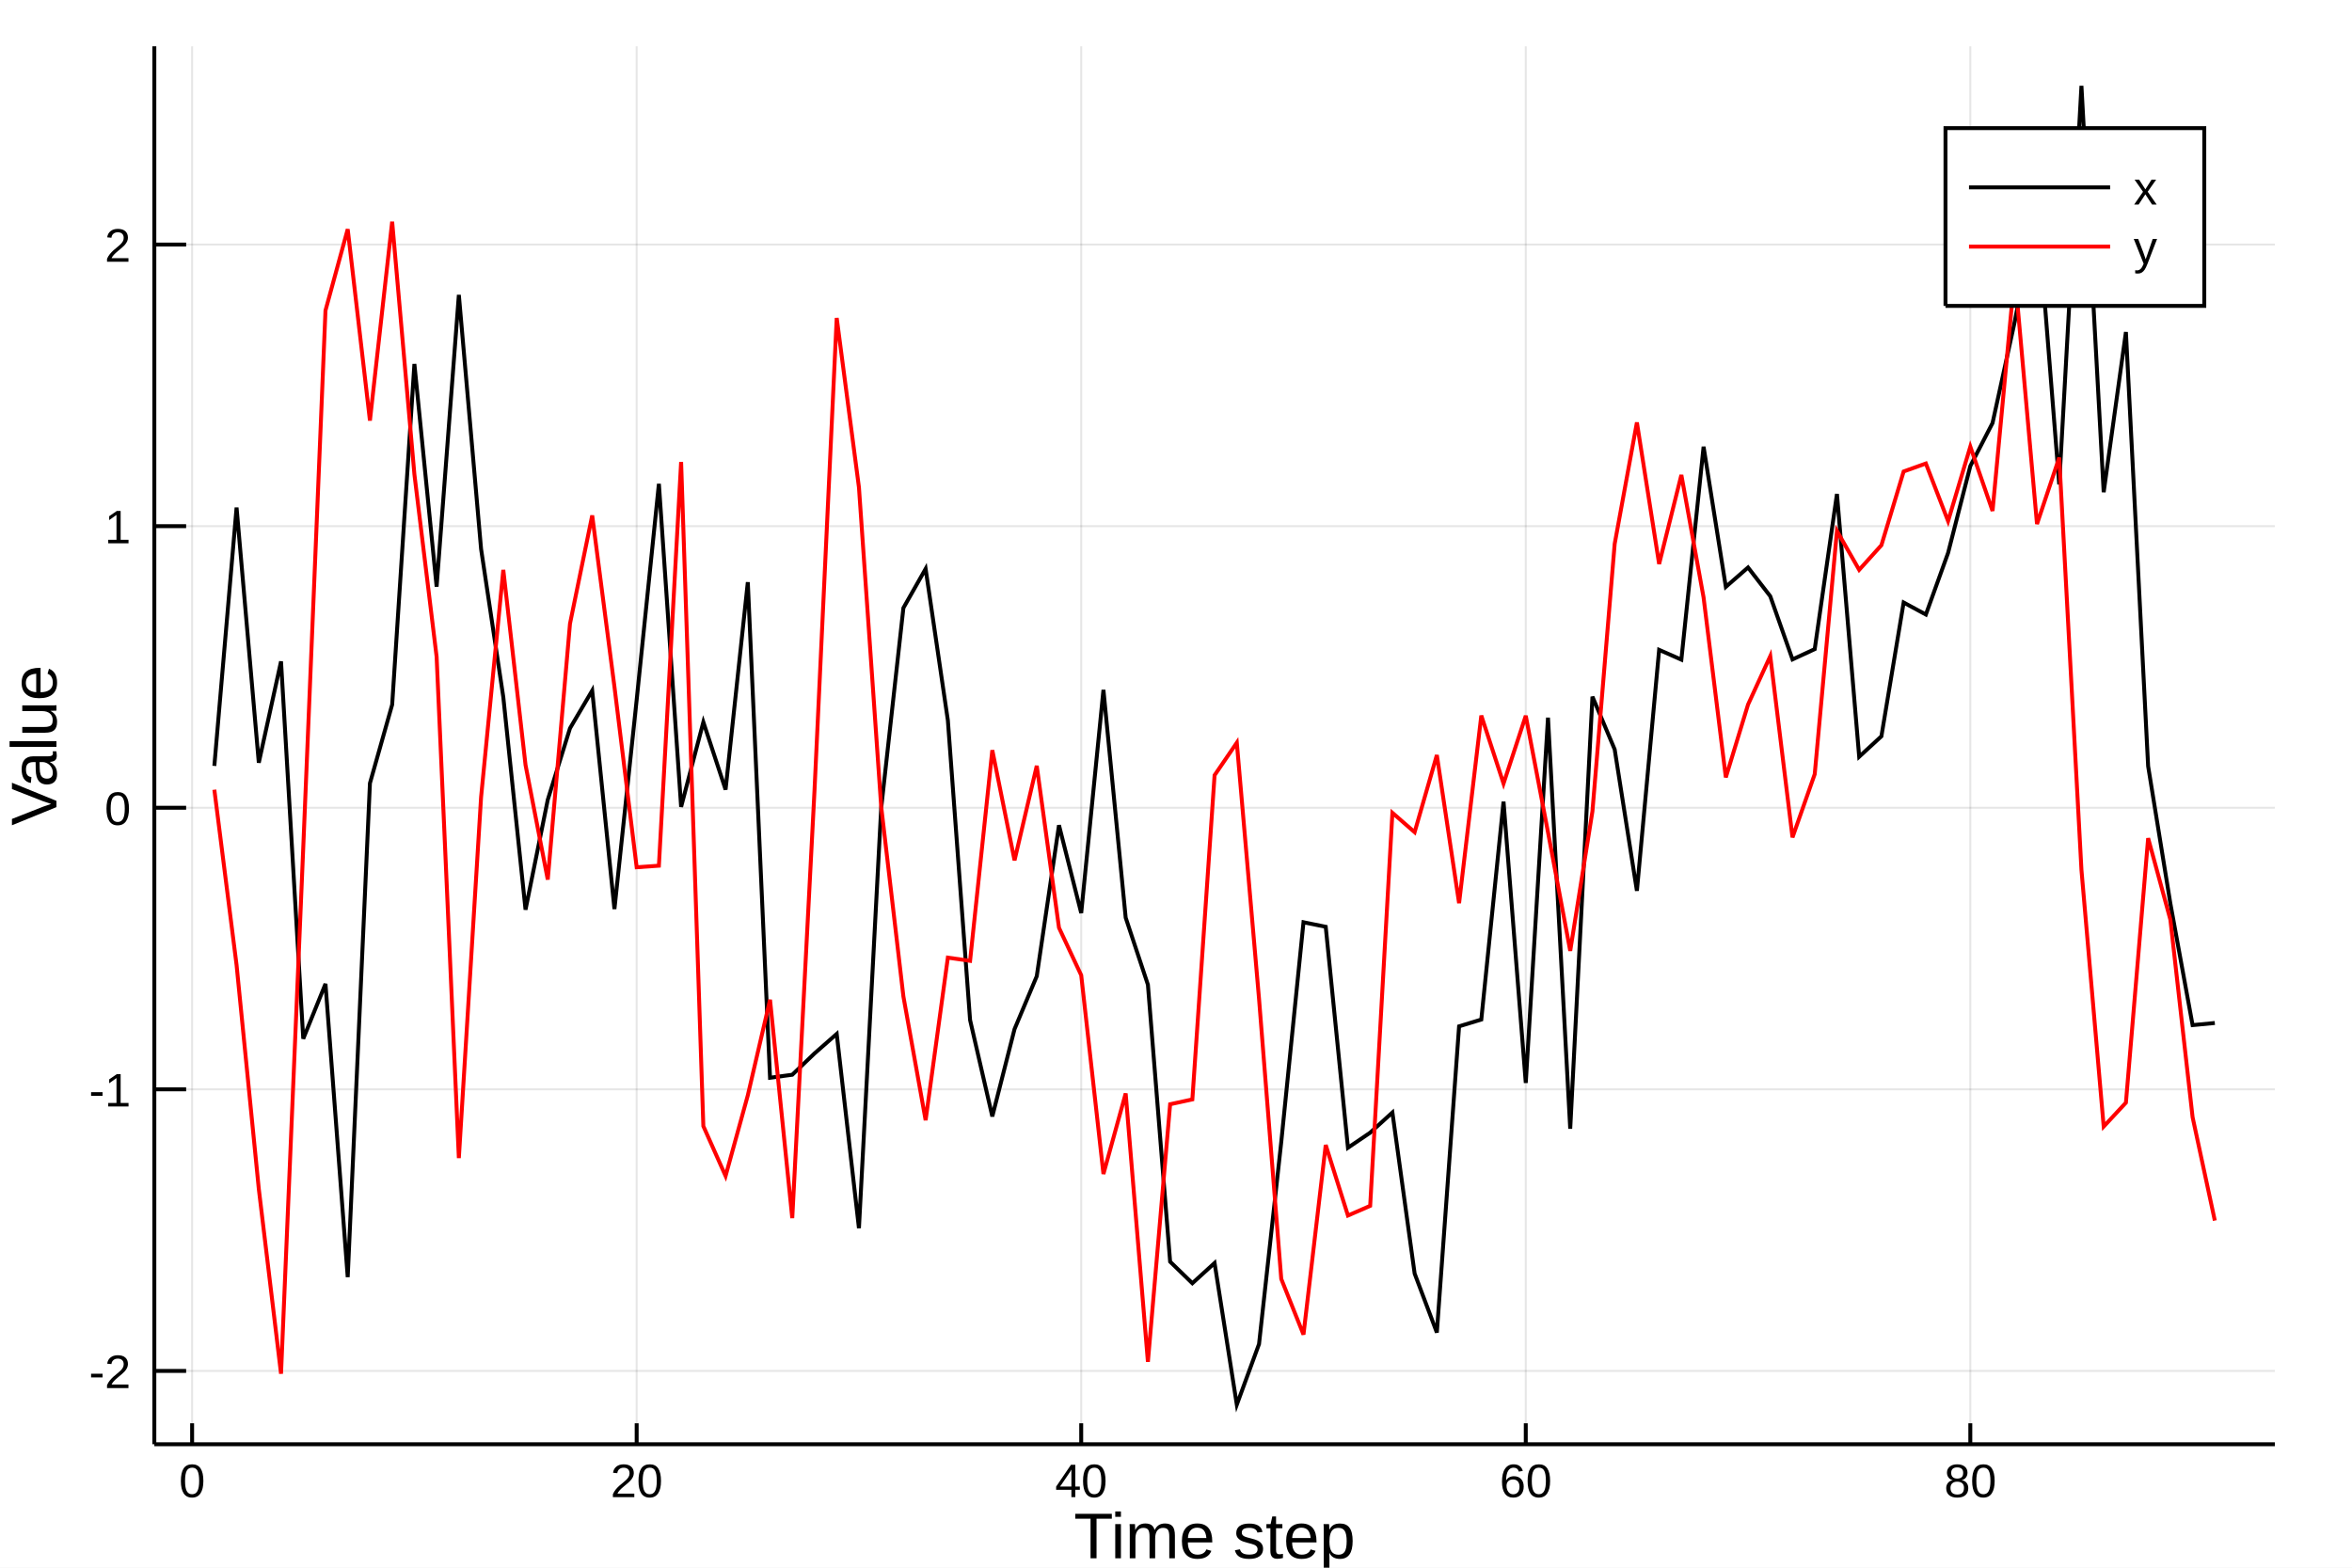
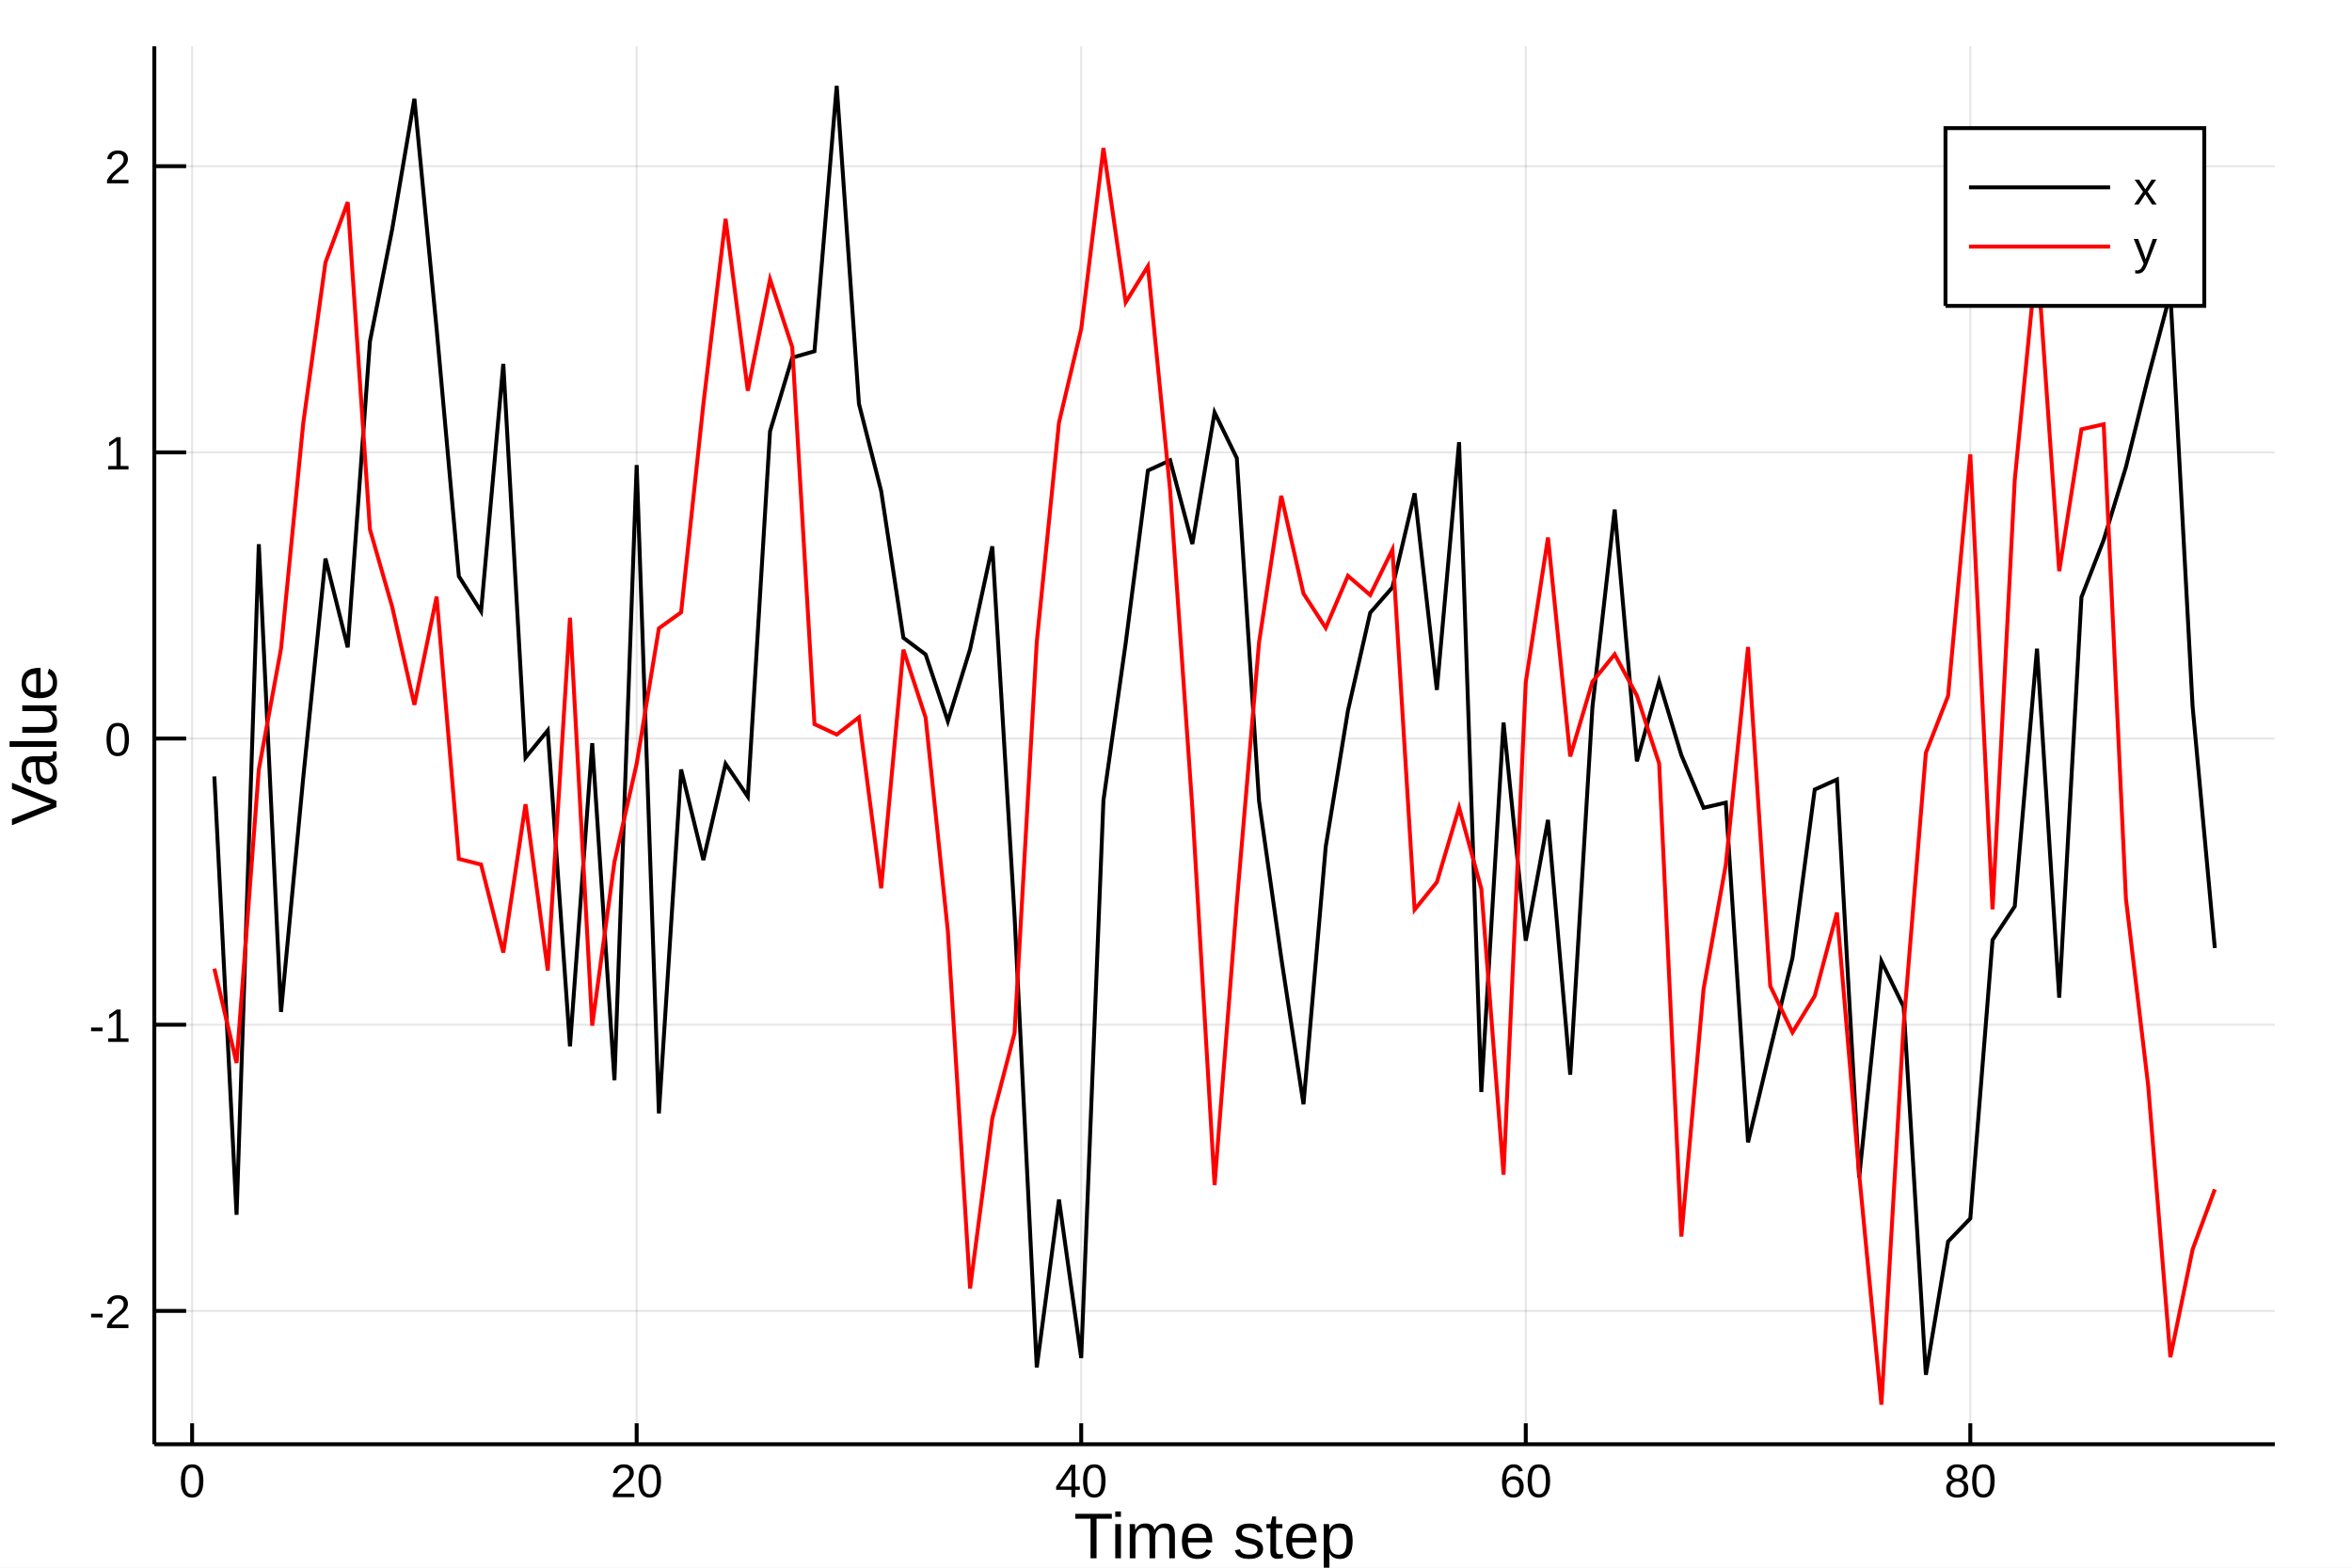
<svg xmlns="http://www.w3.org/2000/svg" width="600" height="400" viewBox="0 0 2400 1600">
  <defs>
-     <clipPath id="clip0000">
+     <clipPath id="clip9800">
      <rect x="0" y="0" width="2000" height="2000" />
    </clipPath>
  </defs>
  <defs>
-     <clipPath id="clip0001">
+     <clipPath id="clip9801">
      <rect x="0" y="0" width="2400" height="1600" />
    </clipPath>
  </defs>
-   <polygon clip-path="url(#clip0001)" points=" 0,1600 2400,1600 2400,0 0,0    " fill="#ffffff" fill-rule="evenodd" fill-opacity="1" />
+   <polygon clip-path="url(#clip9801)" points=" 0,1600 2400,1600 2400,0 0,0    " fill="#ffffff" fill-rule="evenodd" fill-opacity="1" />
  <defs>
-     <clipPath id="clip0002">
+     <clipPath id="clip9802">
      <rect x="480" y="0" width="1681" height="1600" />
    </clipPath>
  </defs>
-   <polygon clip-path="url(#clip0001)" points=" 157.48,1474.02 2321.26,1474.02 2321.26,47.244 157.48,47.244    " fill="#ffffff" fill-rule="evenodd" fill-opacity="1" />
+   <polygon clip-path="url(#clip9801)" points=" 157.48,1474.02 2321.26,1474.02 2321.26,47.244 157.48,47.244    " fill="#ffffff" fill-rule="evenodd" fill-opacity="1" />
  <defs>
-     <clipPath id="clip0003">
+     <clipPath id="clip9803">
      <rect x="157" y="47" width="2165" height="1428" />
    </clipPath>
  </defs>
-   <polyline clip-path="url(#clip0003)" style="stroke:#000000; stroke-width:2; stroke-opacity:0.1; fill:none" points="   196.038,1474.02 196.038,47.244    " />
-   <polyline clip-path="url(#clip0003)" style="stroke:#000000; stroke-width:2; stroke-opacity:0.1; fill:none" points="   649.661,1474.02 649.661,47.244    " />
-   <polyline clip-path="url(#clip0003)" style="stroke:#000000; stroke-width:2; stroke-opacity:0.1; fill:none" points="   1103.28,1474.02 1103.28,47.244    " />
-   <polyline clip-path="url(#clip0003)" style="stroke:#000000; stroke-width:2; stroke-opacity:0.1; fill:none" points="   1556.91,1474.02 1556.91,47.244    " />
-   <polyline clip-path="url(#clip0003)" style="stroke:#000000; stroke-width:2; stroke-opacity:0.1; fill:none" points="   2010.53,1474.02 2010.53,47.244    " />
-   <polyline clip-path="url(#clip0003)" style="stroke:#000000; stroke-width:2; stroke-opacity:0.1; fill:none" points="   157.48,1399.18 2321.26,1399.18    " />
-   <polyline clip-path="url(#clip0003)" style="stroke:#000000; stroke-width:2; stroke-opacity:0.1; fill:none" points="   157.48,1111.79 2321.26,1111.79    " />
-   <polyline clip-path="url(#clip0003)" style="stroke:#000000; stroke-width:2; stroke-opacity:0.1; fill:none" points="   157.48,824.397 2321.26,824.397    " />
-   <polyline clip-path="url(#clip0003)" style="stroke:#000000; stroke-width:2; stroke-opacity:0.1; fill:none" points="   157.48,537.004 2321.26,537.004    " />
-   <polyline clip-path="url(#clip0003)" style="stroke:#000000; stroke-width:2; stroke-opacity:0.1; fill:none" points="   157.48,249.611 2321.26,249.611    " />
-   <polyline clip-path="url(#clip0001)" style="stroke:#000000; stroke-width:4; stroke-opacity:1; fill:none" points="   157.48,1474.02 2321.26,1474.02    " />
-   <polyline clip-path="url(#clip0001)" style="stroke:#000000; stroke-width:4; stroke-opacity:1; fill:none" points="   157.48,1474.02 157.48,47.244    " />
-   <polyline clip-path="url(#clip0001)" style="stroke:#000000; stroke-width:4; stroke-opacity:1; fill:none" points="   196.038,1474.02 196.038,1452.61    " />
-   <polyline clip-path="url(#clip0001)" style="stroke:#000000; stroke-width:4; stroke-opacity:1; fill:none" points="   649.661,1474.02 649.661,1452.61    " />
-   <polyline clip-path="url(#clip0001)" style="stroke:#000000; stroke-width:4; stroke-opacity:1; fill:none" points="   1103.28,1474.02 1103.28,1452.61    " />
-   <polyline clip-path="url(#clip0001)" style="stroke:#000000; stroke-width:4; stroke-opacity:1; fill:none" points="   1556.91,1474.02 1556.91,1452.61    " />
-   <polyline clip-path="url(#clip0001)" style="stroke:#000000; stroke-width:4; stroke-opacity:1; fill:none" points="   2010.53,1474.02 2010.53,1452.61    " />
-   <polyline clip-path="url(#clip0001)" style="stroke:#000000; stroke-width:4; stroke-opacity:1; fill:none" points="   157.48,1399.18 189.937,1399.18    " />
-   <polyline clip-path="url(#clip0001)" style="stroke:#000000; stroke-width:4; stroke-opacity:1; fill:none" points="   157.48,1111.79 189.937,1111.79    " />
-   <polyline clip-path="url(#clip0001)" style="stroke:#000000; stroke-width:4; stroke-opacity:1; fill:none" points="   157.48,824.397 189.937,824.397    " />
-   <polyline clip-path="url(#clip0001)" style="stroke:#000000; stroke-width:4; stroke-opacity:1; fill:none" points="   157.48,537.004 189.937,537.004    " />
-   <polyline clip-path="url(#clip0001)" style="stroke:#000000; stroke-width:4; stroke-opacity:1; fill:none" points="   157.48,249.611 189.937,249.611    " />
-   <g clip-path="url(#clip0001)">
+   <polyline clip-path="url(#clip9803)" style="stroke:#000000; stroke-width:2; stroke-opacity:0.1; fill:none" points="   196.038,1474.02 196.038,47.244    " />
+   <polyline clip-path="url(#clip9803)" style="stroke:#000000; stroke-width:2; stroke-opacity:0.1; fill:none" points="   649.661,1474.02 649.661,47.244    " />
+   <polyline clip-path="url(#clip9803)" style="stroke:#000000; stroke-width:2; stroke-opacity:0.1; fill:none" points="   1103.28,1474.02 1103.28,47.244    " />
+   <polyline clip-path="url(#clip9803)" style="stroke:#000000; stroke-width:2; stroke-opacity:0.1; fill:none" points="   1556.91,1474.02 1556.91,47.244    " />
+   <polyline clip-path="url(#clip9803)" style="stroke:#000000; stroke-width:2; stroke-opacity:0.1; fill:none" points="   2010.53,1474.02 2010.53,47.244    " />
+   <polyline clip-path="url(#clip9803)" style="stroke:#000000; stroke-width:2; stroke-opacity:0.1; fill:none" points="   157.48,1337.93 2321.26,1337.93    " />
+   <polyline clip-path="url(#clip9803)" style="stroke:#000000; stroke-width:2; stroke-opacity:0.1; fill:none" points="   157.48,1045.85 2321.26,1045.85    " />
+   <polyline clip-path="url(#clip9803)" style="stroke:#000000; stroke-width:2; stroke-opacity:0.1; fill:none" points="   157.48,753.77 2321.26,753.77    " />
+   <polyline clip-path="url(#clip9803)" style="stroke:#000000; stroke-width:2; stroke-opacity:0.1; fill:none" points="   157.48,461.693 2321.26,461.693    " />
+   <polyline clip-path="url(#clip9803)" style="stroke:#000000; stroke-width:2; stroke-opacity:0.1; fill:none" points="   157.48,169.615 2321.26,169.615    " />
+   <polyline clip-path="url(#clip9801)" style="stroke:#000000; stroke-width:4; stroke-opacity:1; fill:none" points="   157.48,1474.02 2321.26,1474.02    " />
+   <polyline clip-path="url(#clip9801)" style="stroke:#000000; stroke-width:4; stroke-opacity:1; fill:none" points="   157.48,1474.02 157.48,47.244    " />
+   <polyline clip-path="url(#clip9801)" style="stroke:#000000; stroke-width:4; stroke-opacity:1; fill:none" points="   196.038,1474.02 196.038,1452.61    " />
+   <polyline clip-path="url(#clip9801)" style="stroke:#000000; stroke-width:4; stroke-opacity:1; fill:none" points="   649.661,1474.02 649.661,1452.61    " />
+   <polyline clip-path="url(#clip9801)" style="stroke:#000000; stroke-width:4; stroke-opacity:1; fill:none" points="   1103.28,1474.02 1103.28,1452.61    " />
+   <polyline clip-path="url(#clip9801)" style="stroke:#000000; stroke-width:4; stroke-opacity:1; fill:none" points="   1556.91,1474.02 1556.91,1452.61    " />
+   <polyline clip-path="url(#clip9801)" style="stroke:#000000; stroke-width:4; stroke-opacity:1; fill:none" points="   2010.53,1474.02 2010.53,1452.61    " />
+   <polyline clip-path="url(#clip9801)" style="stroke:#000000; stroke-width:4; stroke-opacity:1; fill:none" points="   157.48,1337.93 189.937,1337.93    " />
+   <polyline clip-path="url(#clip9801)" style="stroke:#000000; stroke-width:4; stroke-opacity:1; fill:none" points="   157.48,1045.85 189.937,1045.85    " />
+   <polyline clip-path="url(#clip9801)" style="stroke:#000000; stroke-width:4; stroke-opacity:1; fill:none" points="   157.48,753.77 189.937,753.77    " />
+   <polyline clip-path="url(#clip9801)" style="stroke:#000000; stroke-width:4; stroke-opacity:1; fill:none" points="   157.48,461.693 189.937,461.693    " />
+   <polyline clip-path="url(#clip9801)" style="stroke:#000000; stroke-width:4; stroke-opacity:1; fill:none" points="   157.48,169.615 189.937,169.615    " />
+   <g clip-path="url(#clip9801)">
    <text style="fill:#000000; fill-opacity:1; font-family:Arial,Helvetica Neue,Helvetica,sans-serif; font-size:48px; text-anchor:middle;" transform="rotate(0, 196.038, 1528.02)" x="196.038" y="1528.02">0</text>
  </g>
-   <g clip-path="url(#clip0001)">
+   <g clip-path="url(#clip9801)">
    <text style="fill:#000000; fill-opacity:1; font-family:Arial,Helvetica Neue,Helvetica,sans-serif; font-size:48px; text-anchor:middle;" transform="rotate(0, 649.661, 1528.02)" x="649.661" y="1528.02">20</text>
  </g>
-   <g clip-path="url(#clip0001)">
+   <g clip-path="url(#clip9801)">
    <text style="fill:#000000; fill-opacity:1; font-family:Arial,Helvetica Neue,Helvetica,sans-serif; font-size:48px; text-anchor:middle;" transform="rotate(0, 1103.28, 1528.02)" x="1103.28" y="1528.02">40</text>
  </g>
-   <g clip-path="url(#clip0001)">
+   <g clip-path="url(#clip9801)">
    <text style="fill:#000000; fill-opacity:1; font-family:Arial,Helvetica Neue,Helvetica,sans-serif; font-size:48px; text-anchor:middle;" transform="rotate(0, 1556.91, 1528.02)" x="1556.91" y="1528.02">60</text>
  </g>
-   <g clip-path="url(#clip0001)">
+   <g clip-path="url(#clip9801)">
    <text style="fill:#000000; fill-opacity:1; font-family:Arial,Helvetica Neue,Helvetica,sans-serif; font-size:48px; text-anchor:middle;" transform="rotate(0, 2010.53, 1528.02)" x="2010.53" y="1528.02">80</text>
  </g>
-   <g clip-path="url(#clip0001)">
-     <text style="fill:#000000; fill-opacity:1; font-family:Arial,Helvetica Neue,Helvetica,sans-serif; font-size:48px; text-anchor:end;" transform="rotate(0, 133.48, 1416.68)" x="133.48" y="1416.68">-2</text>
+   <g clip-path="url(#clip9801)">
+     <text style="fill:#000000; fill-opacity:1; font-family:Arial,Helvetica Neue,Helvetica,sans-serif; font-size:48px; text-anchor:end;" transform="rotate(0, 133.48, 1355.43)" x="133.48" y="1355.43">-2</text>
  </g>
-   <g clip-path="url(#clip0001)">
-     <text style="fill:#000000; fill-opacity:1; font-family:Arial,Helvetica Neue,Helvetica,sans-serif; font-size:48px; text-anchor:end;" transform="rotate(0, 133.48, 1129.29)" x="133.48" y="1129.29">-1</text>
+   <g clip-path="url(#clip9801)">
+     <text style="fill:#000000; fill-opacity:1; font-family:Arial,Helvetica Neue,Helvetica,sans-serif; font-size:48px; text-anchor:end;" transform="rotate(0, 133.48, 1063.35)" x="133.48" y="1063.35">-1</text>
  </g>
-   <g clip-path="url(#clip0001)">
-     <text style="fill:#000000; fill-opacity:1; font-family:Arial,Helvetica Neue,Helvetica,sans-serif; font-size:48px; text-anchor:end;" transform="rotate(0, 133.48, 841.897)" x="133.48" y="841.897">0</text>
+   <g clip-path="url(#clip9801)">
+     <text style="fill:#000000; fill-opacity:1; font-family:Arial,Helvetica Neue,Helvetica,sans-serif; font-size:48px; text-anchor:end;" transform="rotate(0, 133.48, 771.27)" x="133.48" y="771.27">0</text>
  </g>
-   <g clip-path="url(#clip0001)">
-     <text style="fill:#000000; fill-opacity:1; font-family:Arial,Helvetica Neue,Helvetica,sans-serif; font-size:48px; text-anchor:end;" transform="rotate(0, 133.48, 554.504)" x="133.48" y="554.504">1</text>
+   <g clip-path="url(#clip9801)">
+     <text style="fill:#000000; fill-opacity:1; font-family:Arial,Helvetica Neue,Helvetica,sans-serif; font-size:48px; text-anchor:end;" transform="rotate(0, 133.48, 479.193)" x="133.48" y="479.193">1</text>
  </g>
-   <g clip-path="url(#clip0001)">
-     <text style="fill:#000000; fill-opacity:1; font-family:Arial,Helvetica Neue,Helvetica,sans-serif; font-size:48px; text-anchor:end;" transform="rotate(0, 133.48, 267.111)" x="133.48" y="267.111">2</text>
+   <g clip-path="url(#clip9801)">
+     <text style="fill:#000000; fill-opacity:1; font-family:Arial,Helvetica Neue,Helvetica,sans-serif; font-size:48px; text-anchor:end;" transform="rotate(0, 133.48, 187.115)" x="133.48" y="187.115">2</text>
  </g>
-   <g clip-path="url(#clip0001)">
+   <g clip-path="url(#clip9801)">
    <text style="fill:#000000; fill-opacity:1; font-family:Arial,Helvetica Neue,Helvetica,sans-serif; font-size:66px; text-anchor:middle;" transform="rotate(0, 1239.37, 1590.4)" x="1239.37" y="1590.4">Time step</text>
  </g>
-   <g clip-path="url(#clip0001)">
+   <g clip-path="url(#clip9801)">
    <text style="fill:#000000; fill-opacity:1; font-family:Arial,Helvetica Neue,Helvetica,sans-serif; font-size:66px; text-anchor:middle;" transform="rotate(-90, 57.6, 760.63)" x="57.6" y="760.63">Value</text>
  </g>
-   <polyline clip-path="url(#clip0003)" style="stroke:#000000; stroke-width:4; stroke-opacity:1; fill:none" points="   218.719,781.699 241.4,517.967 264.082,778.459 286.763,675.053 309.444,1060.16 332.125,1004.14 354.806,1303.46 377.487,799.395 400.168,719.187 422.85,371.467    445.531,598.781 468.212,300.968 490.893,560.221 513.574,711.498 536.255,928.46 558.936,816.305 581.617,743.297 604.299,704.802 626.98,927.815 649.661,714.316    672.342,493.806 695.023,823.513 717.704,736.972 740.385,805.914 763.066,594.173 785.748,1099.95 808.429,1096.9 831.11,1075.16 853.791,1055.23 876.472,1253.52    899.153,825.067 921.834,620.495 944.515,580.53 967.197,735.133 989.878,1041.02 1012.56,1139.44 1035.24,1050.32 1057.92,996.306 1080.6,842.226 1103.28,931.888    1125.96,704.09 1148.65,936.589 1171.33,1004.99 1194.01,1287.7 1216.69,1309.69 1239.37,1289.05 1262.05,1433.64 1284.73,1371.74 1307.41,1165.49 1330.09,941.276    1352.78,945.893 1375.46,1171.39 1398.14,1156.01 1420.82,1135.44 1443.5,1299.79 1466.18,1360.02 1488.86,1047.48 1511.54,1040.56 1534.22,818.159 1556.91,1105.28    1579.59,732.438 1602.27,1152 1624.95,711.029 1647.63,764.859 1670.31,909.188 1692.99,663.248 1715.67,673.244 1738.35,455.91 1761.04,598.934 1783.72,579.184    1806.4,608.526 1829.08,672.99 1851.76,662.518 1874.44,504.146 1897.12,772.328 1919.8,751.45 1942.49,614.938 1965.17,627.202 1987.85,564.29 2010.53,475.653    2033.21,431.738 2055.89,328.115 2078.57,209.361 2101.25,494.357 2123.93,87.624 2146.62,502.361 2169.3,338.872 2191.98,781.992 2214.66,922.102 2237.34,1046.25    2260.02,1044.07    " />
-   <polyline clip-path="url(#clip0003)" style="stroke:#ff0000; stroke-width:4; stroke-opacity:1; fill:none" points="   218.719,805.978 241.4,984.929 264.082,1213.39 286.763,1402.05 309.444,865.074 332.125,316.903 354.806,233.911 377.487,429.262 400.168,226.225 422.85,484.077    445.531,670.312 468.212,1181.96 490.893,813.692 513.574,581.622 536.255,780.749 558.936,897.721 581.617,636.601 604.299,526.066 626.98,700.908 649.661,885.144    672.342,883.538 695.023,471.468 717.704,1149.35 740.385,1200.22 763.066,1117.92 785.748,1020.34 808.429,1243.24 831.11,807.165 853.791,324.516 876.472,497.384    899.153,822.99 921.834,1016.99 944.515,1143.32 967.197,977.369 989.878,980.643 1012.56,765.632 1035.24,878.094 1057.92,781.589 1080.6,946.877 1103.28,995.34    1125.96,1198.18 1148.65,1115.97 1171.33,1389.93 1194.01,1127 1216.69,1122.08 1239.37,791.211 1262.05,758.022 1284.73,1019.42 1307.41,1305.29 1330.09,1362.09    1352.78,1168.59 1375.46,1240.58 1398.14,1230.7 1420.82,829.566 1443.5,849.346 1466.18,770.617 1488.86,921.808 1511.54,730.317 1534.22,799.721 1556.91,730.494    1579.59,849.403 1602.27,970.457 1624.95,827.951 1647.63,555.096 1670.31,431.147 1692.99,575.623 1715.67,484.733 1738.35,609.783 1761.04,793.417 1783.72,719.079    1806.4,669.61 1829.08,854.653 1851.76,790.108 1874.44,541.881 1897.12,581.566 1919.8,556.451 1942.49,481.194 1965.17,473.063 1987.85,531.843 2010.53,455.836    2033.21,521.463 2055.89,279.403 2078.57,534.849 2101.25,467.003 2123.93,887.839 2146.62,1149.76 2169.3,1125.41 2191.98,855.455 2214.66,938.647 2237.34,1140.19    2260.02,1245.74    " />
-   <polygon clip-path="url(#clip0001)" points=" 1985.19,312.204 2249.26,312.204 2249.26,130.764 1985.19,130.764    " fill="#ffffff" fill-rule="evenodd" fill-opacity="1" />
-   <polyline clip-path="url(#clip0001)" style="stroke:#000000; stroke-width:4; stroke-opacity:1; fill:none" points="   1985.19,312.204 2249.26,312.204 2249.26,130.764 1985.19,130.764 1985.19,312.204    " />
-   <polyline clip-path="url(#clip0001)" style="stroke:#000000; stroke-width:4; stroke-opacity:1; fill:none" points="   2009.19,191.244 2153.19,191.244    " />
-   <g clip-path="url(#clip0001)">
+   <polyline clip-path="url(#clip9803)" style="stroke:#000000; stroke-width:4; stroke-opacity:1; fill:none" points="   218.719,792.396 241.4,1239.82 264.082,555.413 286.763,1032.79 309.444,793.588 332.125,570.081 354.806,660.699 377.487,348.495 400.168,234.1 422.85,100.735    445.531,335.709 468.212,588.113 490.893,623.909 513.574,371.401 536.255,773.177 558.936,745.432 581.617,1067.87 604.299,758.52 626.98,1102.47 649.661,474.609    672.342,1136.33 695.023,785.35 717.704,877.743 740.385,779.567 763.066,813.028 785.748,440.148 808.429,365.012 831.11,358.456 853.791,87.624 876.472,412.036    899.153,501.109 921.834,650.938 944.515,667.989 967.197,736.056 989.878,662.628 1012.56,557.61 1035.24,934.494 1057.92,1395.6 1080.6,1224.35 1103.28,1386    1125.96,816.849 1148.65,656.461 1171.33,480.272 1194.01,469.778 1216.69,555.173 1239.37,421.007 1262.05,467.566 1284.73,817.474 1307.41,977.684 1330.09,1127.04    1352.78,864.239 1375.46,725.247 1398.14,625.424 1420.82,599.5 1443.5,503.503 1466.18,704.145 1488.86,451.343 1511.54,1114.52 1534.22,737.455 1556.91,960.089    1579.59,836.782 1602.27,1096.88 1624.95,721.447 1647.63,520.026 1670.31,777 1692.99,695.416 1715.67,770.741 1738.35,824.449 1761.04,819.161 1783.72,1165.88    1806.4,1071.1 1829.08,977.517 1851.76,805.805 1874.44,795.584 1897.12,1201.79 1919.8,981.027 1942.49,1027.54 1965.17,1403.12 1987.85,1267.1 2010.53,1243.55    2033.21,959.397 2055.89,925.006 2078.57,662.027 2101.25,1018.23 2123.93,609.545 2146.62,551.027 2169.3,476.744 2191.98,385.127 2214.66,299.338 2237.34,720.951    2260.02,967.588    " />
+   <polyline clip-path="url(#clip9803)" style="stroke:#ff0000; stroke-width:4; stroke-opacity:1; fill:none" points="   218.719,988.591 241.4,1084.85 264.082,785.51 286.763,662.011 309.444,431.906 332.125,267.802 354.806,206.314 377.487,540.268 400.168,619.252 422.85,719.31    445.531,608.975 468.212,876.6 490.893,882.343 513.574,972.157 536.255,820.817 558.936,990.597 581.617,630.507 604.299,1046.78 626.98,879.726 649.661,779.411    672.342,641.276 695.023,624.964 717.704,412.655 740.385,223.339 763.066,398.789 785.748,285.06 808.429,354.408 831.11,739.079 853.791,749.703 876.472,732.11    899.153,906.551 921.834,663.066 944.515,732.435 967.197,950.344 989.878,1315.05 1012.56,1141.36 1035.24,1054.38 1057.92,655.14 1080.6,431.236 1103.28,335.696    1125.96,151.073 1148.65,308.519 1171.33,271.741 1194.01,500.57 1216.69,824.87 1239.37,1209.55 1262.05,921.423 1284.73,655.715 1307.41,506.018 1330.09,605.789    1352.78,640.816 1375.46,587.718 1398.14,607.291 1420.82,560.955 1443.5,928.427 1466.18,900.377 1488.86,824.232 1511.54,907.082 1534.22,1198.8 1556.91,696.252    1579.59,548.614 1602.27,772.035 1624.95,695.732 1647.63,667.79 1670.31,709.947 1692.99,779.162 1715.67,1262.02 1738.35,1009.28 1761.04,882.427 1783.72,660.326    1806.4,1006.36 1829.08,1053.67 1851.76,1016.53 1874.44,931.428 1897.12,1198.43 1919.8,1433.64 1942.49,1045.65 1965.17,768.341 1987.85,710.243 2010.53,463.704    2033.21,928.116 2055.89,489.638 2078.57,259.41 2101.25,582.947 2123.93,438.124 2146.62,433.034 2169.3,917.194 2191.98,1107.52 2214.66,1385.18 2237.34,1275.19    2260.02,1213.84    " />
+   <polygon clip-path="url(#clip9801)" points=" 1985.19,312.204 2249.26,312.204 2249.26,130.764 1985.19,130.764    " fill="#ffffff" fill-rule="evenodd" fill-opacity="1" />
+   <polyline clip-path="url(#clip9801)" style="stroke:#000000; stroke-width:4; stroke-opacity:1; fill:none" points="   1985.19,312.204 2249.26,312.204 2249.26,130.764 1985.19,130.764 1985.19,312.204    " />
+   <polyline clip-path="url(#clip9801)" style="stroke:#000000; stroke-width:4; stroke-opacity:1; fill:none" points="   2009.19,191.244 2153.19,191.244    " />
+   <g clip-path="url(#clip9801)">
    <text style="fill:#000000; fill-opacity:1; font-family:Arial,Helvetica Neue,Helvetica,sans-serif; font-size:48px; text-anchor:start;" transform="rotate(0, 2177.19, 208.744)" x="2177.19" y="208.744">x</text>
  </g>
-   <polyline clip-path="url(#clip0001)" style="stroke:#ff0000; stroke-width:4; stroke-opacity:1; fill:none" points="   2009.19,251.724 2153.19,251.724    " />
-   <g clip-path="url(#clip0001)">
+   <polyline clip-path="url(#clip9801)" style="stroke:#ff0000; stroke-width:4; stroke-opacity:1; fill:none" points="   2009.19,251.724 2153.19,251.724    " />
+   <g clip-path="url(#clip9801)">
    <text style="fill:#000000; fill-opacity:1; font-family:Arial,Helvetica Neue,Helvetica,sans-serif; font-size:48px; text-anchor:start;" transform="rotate(0, 2177.19, 269.224)" x="2177.19" y="269.224">y</text>
  </g>
</svg>
